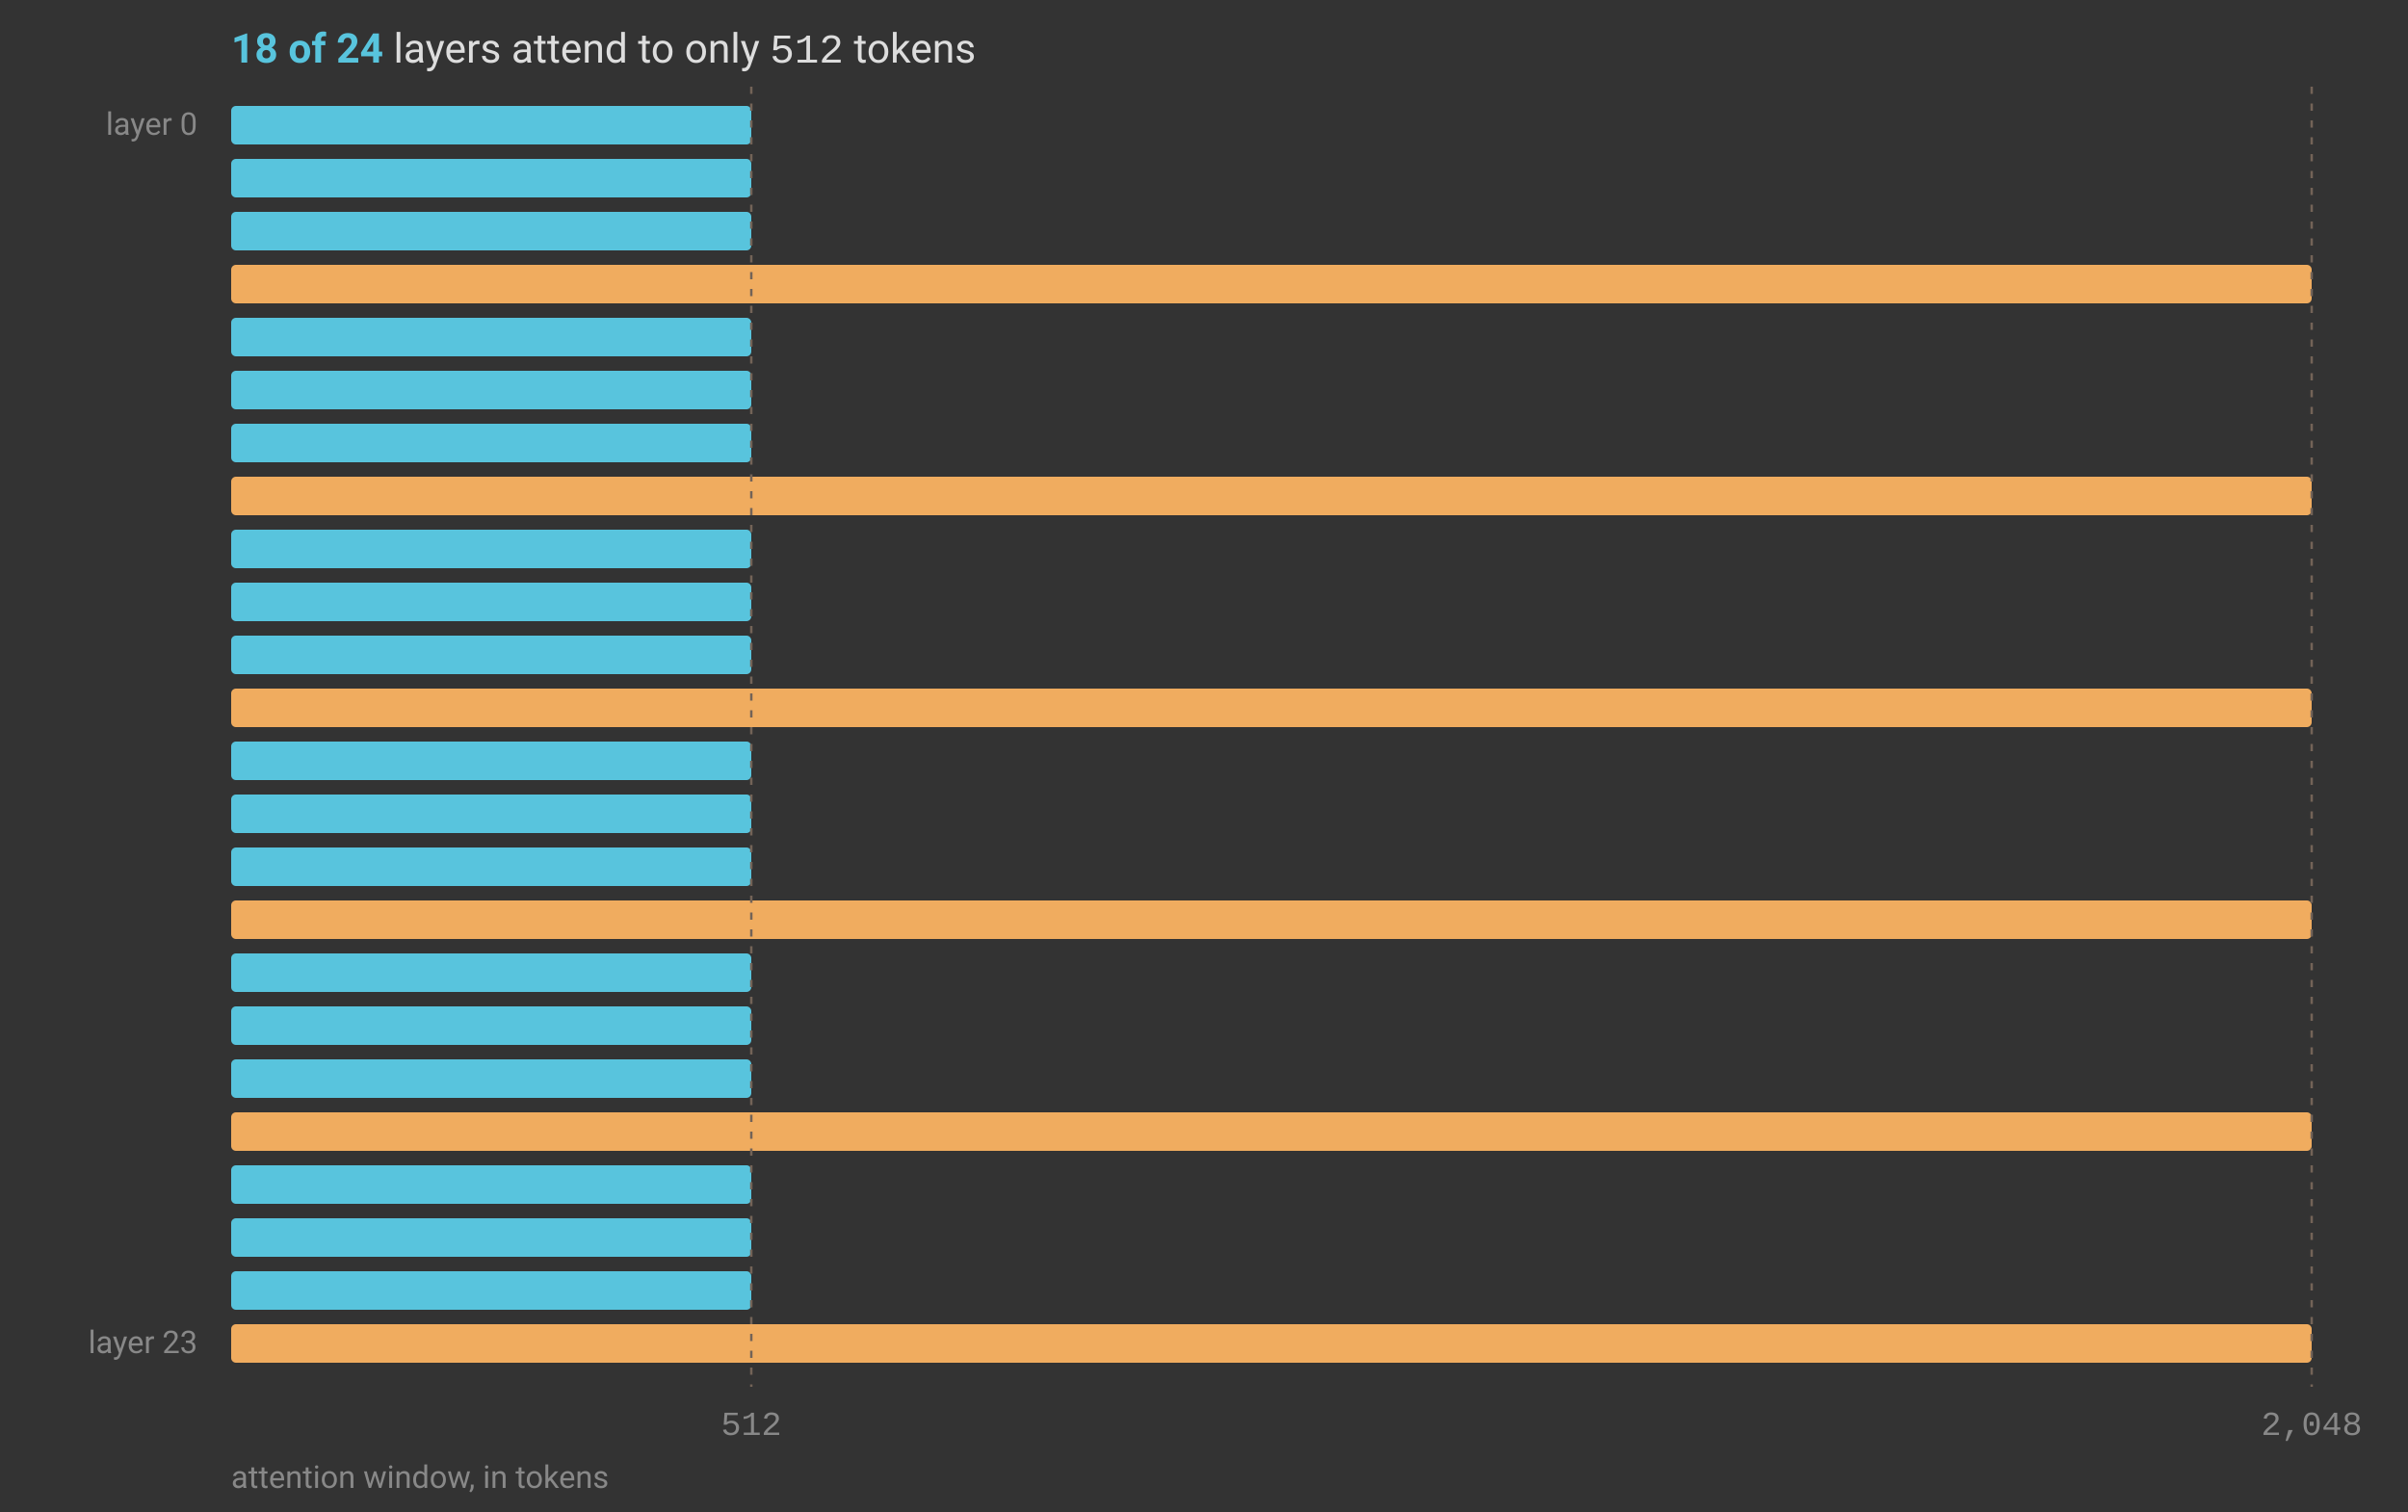
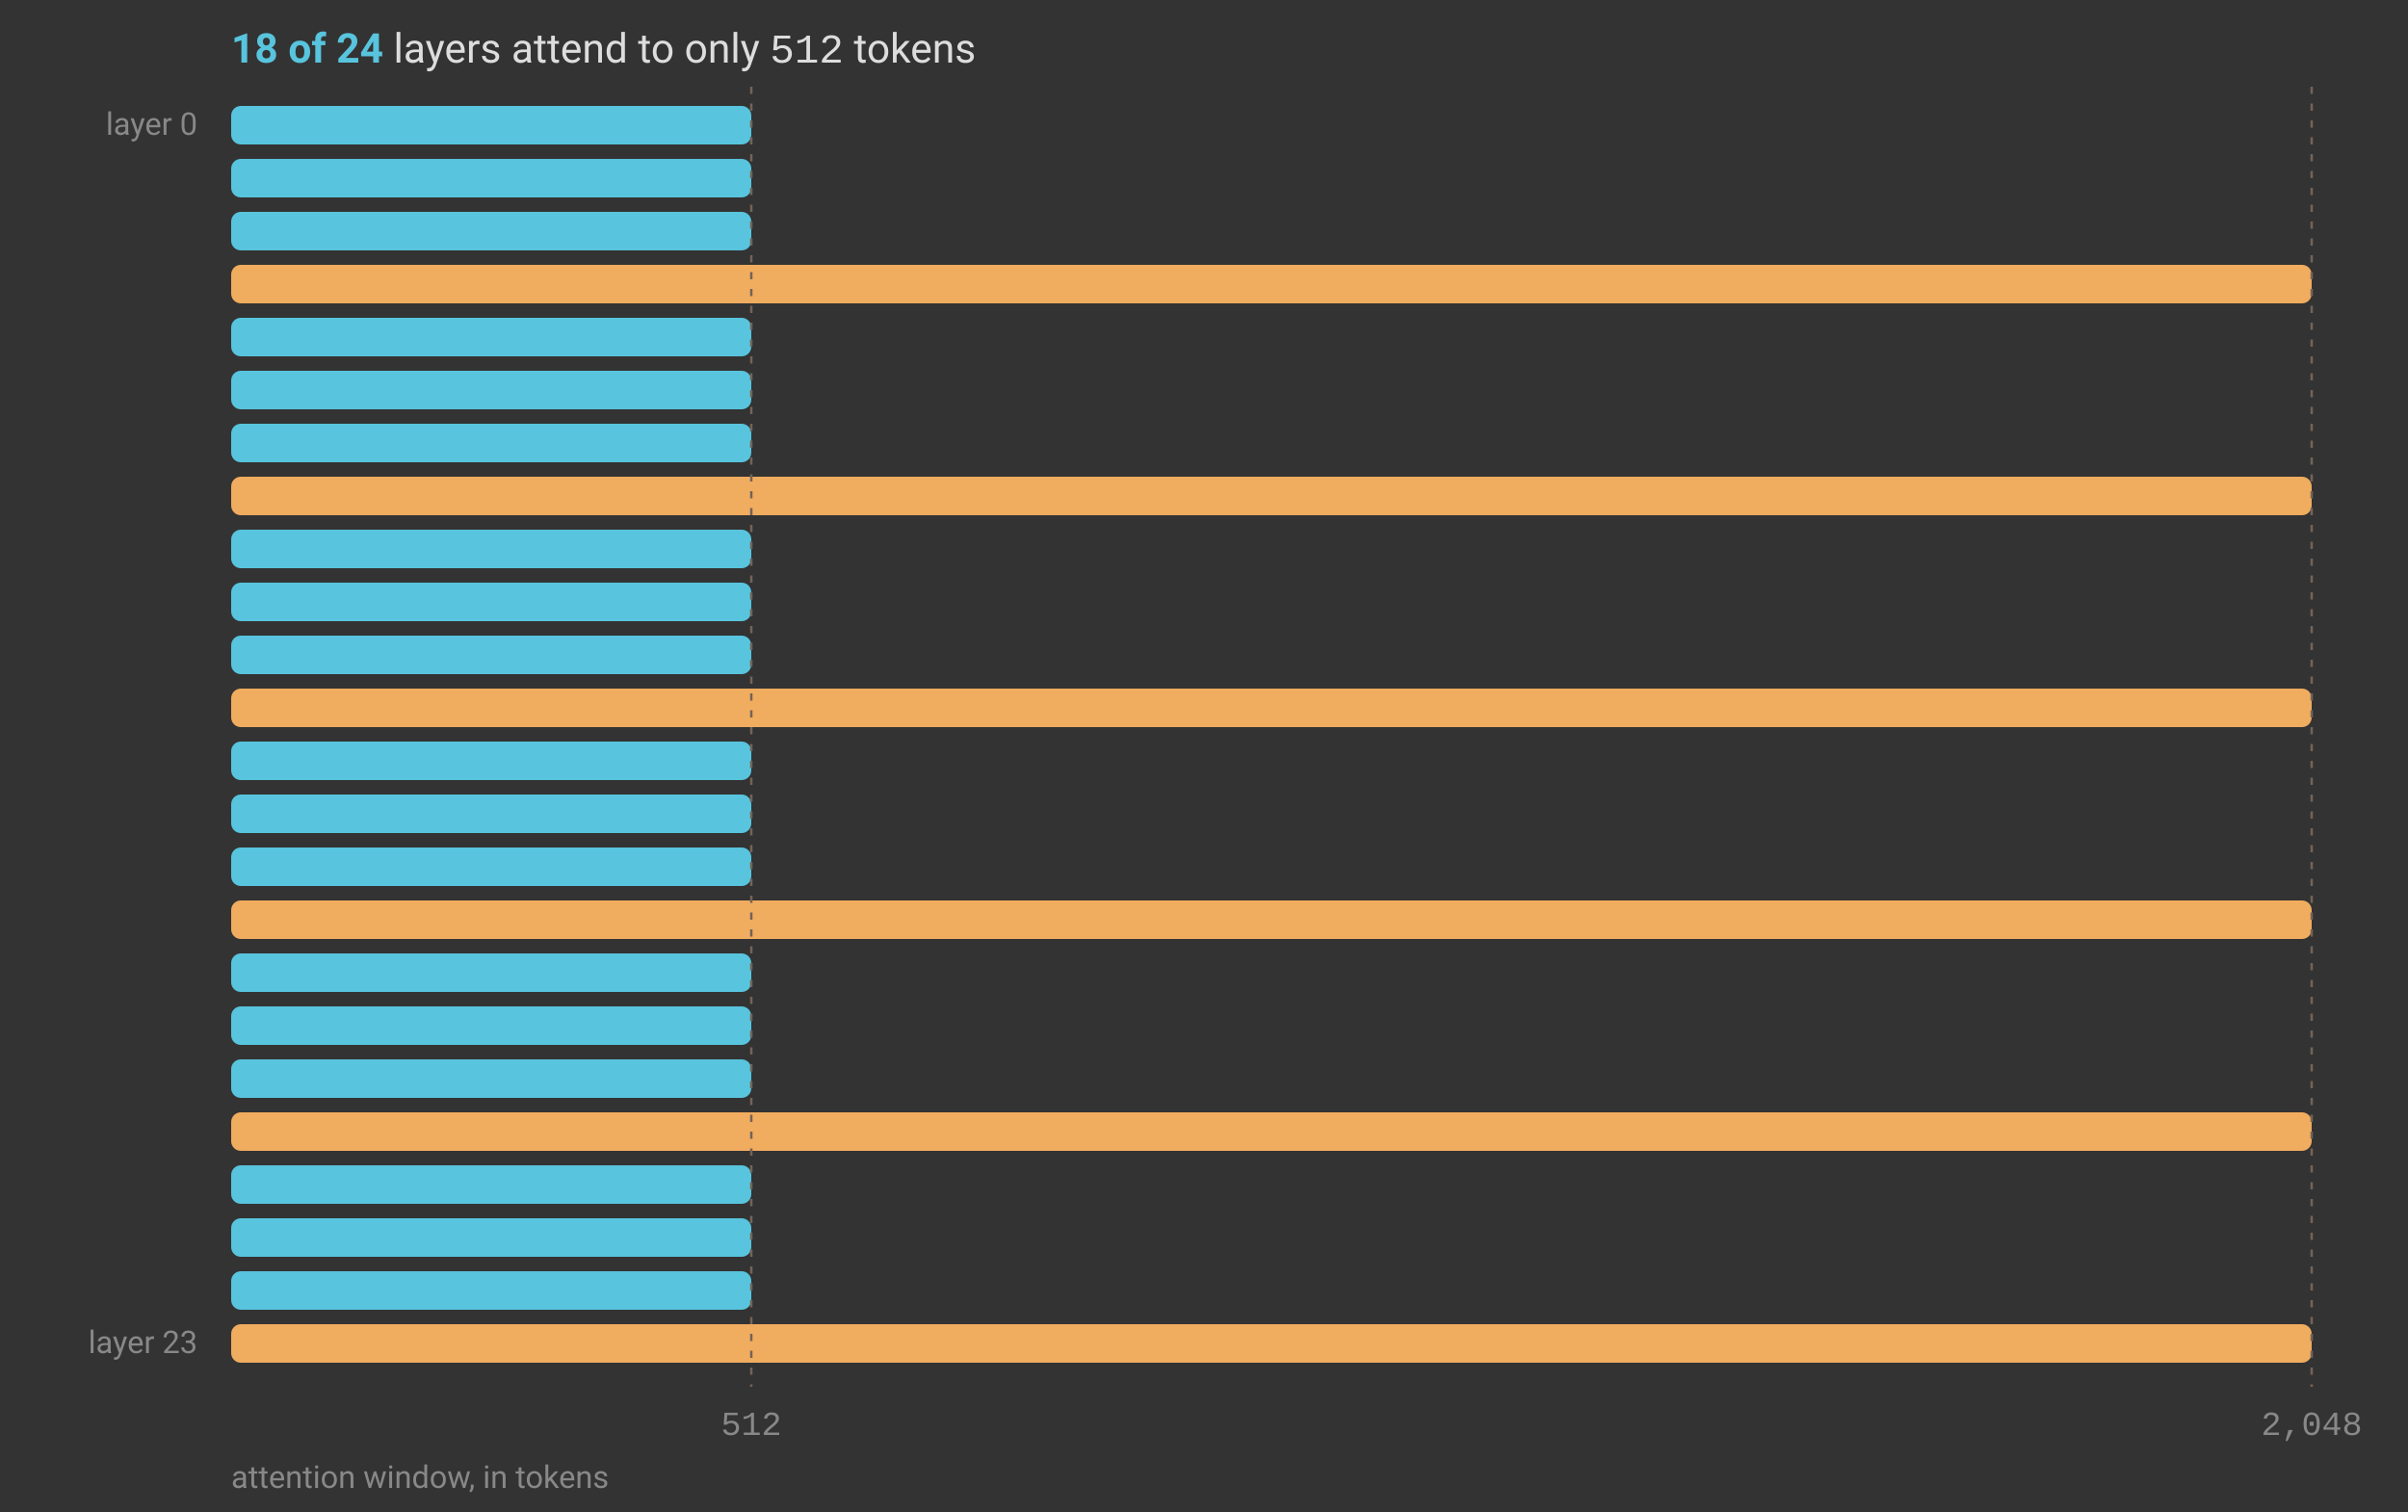
- <svg xmlns="http://www.w3.org/2000/svg" viewBox="0 0 1000 628" font-family="-apple-system,BlinkMacSystemFont,'Segoe UI',Roboto,Helvetica,Arial,sans-serif" role="img" aria-label="Attention window per layer. 18 of 24 layers attend to only 512 tokens.">
+ <svg xmlns="http://www.w3.org/2000/svg" width="1000" height="628" viewBox="0 0 1000 628" font-family="-apple-system,BlinkMacSystemFont,'Segoe UI',Roboto,Helvetica,Arial,sans-serif" role="img" aria-label="Attention window per layer. 18 of 24 layers attend to only 512 tokens.">
  <rect width="1000" height="628" fill="#333333" />
  <text x="96" y="26" font-size="17" fill="#DDDDDD">
    <tspan fill="#58C4DD" font-weight="600">18 of 24</tspan> layers attend to only <tspan font-family="ui-monospace,SFMono-Regular,Consolas,'Liberation Mono',Menlo,monospace">512</tspan> tokens</text>
-   <rect x="96.0" y="44.0" width="216.0" height="16.0" rx="2" fill="#58C4DD" />
-   <rect x="96.0" y="66.0" width="216.0" height="16.0" rx="2" fill="#58C4DD" />
-   <rect x="96.0" y="88.0" width="216.0" height="16.0" rx="2" fill="#58C4DD" />
-   <rect x="96.0" y="110.0" width="864.0" height="16.0" rx="2" fill="#F0AC5F" />
-   <rect x="96.0" y="132.0" width="216.0" height="16.0" rx="2" fill="#58C4DD" />
-   <rect x="96.0" y="154.0" width="216.0" height="16.0" rx="2" fill="#58C4DD" />
-   <rect x="96.0" y="176.0" width="216.0" height="16.0" rx="2" fill="#58C4DD" />
-   <rect x="96.0" y="198.0" width="864.0" height="16.0" rx="2" fill="#F0AC5F" />
-   <rect x="96.0" y="220.0" width="216.0" height="16.0" rx="2" fill="#58C4DD" />
-   <rect x="96.0" y="242.0" width="216.0" height="16.0" rx="2" fill="#58C4DD" />
-   <rect x="96.0" y="264.0" width="216.0" height="16.0" rx="2" fill="#58C4DD" />
-   <rect x="96.0" y="286.0" width="864.0" height="16.0" rx="2" fill="#F0AC5F" />
-   <rect x="96.0" y="308.0" width="216.0" height="16.0" rx="2" fill="#58C4DD" />
-   <rect x="96.0" y="330.0" width="216.0" height="16.0" rx="2" fill="#58C4DD" />
-   <rect x="96.0" y="352.0" width="216.0" height="16.0" rx="2" fill="#58C4DD" />
-   <rect x="96.0" y="374.0" width="864.0" height="16.0" rx="2" fill="#F0AC5F" />
-   <rect x="96.0" y="396.0" width="216.0" height="16.0" rx="2" fill="#58C4DD" />
-   <rect x="96.0" y="418.0" width="216.0" height="16.0" rx="2" fill="#58C4DD" />
-   <rect x="96.0" y="440.0" width="216.0" height="16.0" rx="2" fill="#58C4DD" />
-   <rect x="96.0" y="462.0" width="864.0" height="16.0" rx="2" fill="#F0AC5F" />
-   <rect x="96.0" y="484.0" width="216.0" height="16.0" rx="2" fill="#58C4DD" />
-   <rect x="96.0" y="506.0" width="216.0" height="16.0" rx="2" fill="#58C4DD" />
-   <rect x="96.0" y="528.0" width="216.0" height="16.0" rx="2" fill="#58C4DD" />
-   <rect x="96.0" y="550.0" width="864.0" height="16.0" rx="2" fill="#F0AC5F" />
+   <rect x="96.0" y="44.0" width="216.0" height="16.0" rx="4" fill="#58C4DD" />
+   <rect x="96.0" y="66.0" width="216.0" height="16.0" rx="4" fill="#58C4DD" />
+   <rect x="96.0" y="88.0" width="216.0" height="16.0" rx="4" fill="#58C4DD" />
+   <rect x="96.0" y="110.0" width="864.0" height="16.0" rx="4" fill="#F0AC5F" />
+   <rect x="96.0" y="132.0" width="216.0" height="16.0" rx="4" fill="#58C4DD" />
+   <rect x="96.0" y="154.0" width="216.0" height="16.0" rx="4" fill="#58C4DD" />
+   <rect x="96.0" y="176.0" width="216.0" height="16.0" rx="4" fill="#58C4DD" />
+   <rect x="96.0" y="198.0" width="864.0" height="16.0" rx="4" fill="#F0AC5F" />
+   <rect x="96.0" y="220.0" width="216.0" height="16.0" rx="4" fill="#58C4DD" />
+   <rect x="96.0" y="242.0" width="216.0" height="16.0" rx="4" fill="#58C4DD" />
+   <rect x="96.0" y="264.0" width="216.0" height="16.0" rx="4" fill="#58C4DD" />
+   <rect x="96.0" y="286.0" width="864.0" height="16.0" rx="4" fill="#F0AC5F" />
+   <rect x="96.0" y="308.0" width="216.0" height="16.0" rx="4" fill="#58C4DD" />
+   <rect x="96.0" y="330.0" width="216.0" height="16.0" rx="4" fill="#58C4DD" />
+   <rect x="96.0" y="352.0" width="216.0" height="16.0" rx="4" fill="#58C4DD" />
+   <rect x="96.0" y="374.0" width="864.0" height="16.0" rx="4" fill="#F0AC5F" />
+   <rect x="96.0" y="396.0" width="216.0" height="16.0" rx="4" fill="#58C4DD" />
+   <rect x="96.0" y="418.0" width="216.0" height="16.0" rx="4" fill="#58C4DD" />
+   <rect x="96.0" y="440.0" width="216.0" height="16.0" rx="4" fill="#58C4DD" />
+   <rect x="96.0" y="462.0" width="864.0" height="16.0" rx="4" fill="#F0AC5F" />
+   <rect x="96.0" y="484.0" width="216.0" height="16.0" rx="4" fill="#58C4DD" />
+   <rect x="96.0" y="506.0" width="216.0" height="16.0" rx="4" fill="#58C4DD" />
+   <rect x="96.0" y="528.0" width="216.0" height="16.0" rx="4" fill="#58C4DD" />
+   <rect x="96.0" y="550.0" width="864.0" height="16.0" rx="4" fill="#F0AC5F" />
  <text x="82.0" y="56.0" font-size="13" fill="#888888" text-anchor="end">layer 0</text>
  <text x="82.0" y="562.0" font-size="13" fill="#888888" text-anchor="end">layer 23</text>
  <line x1="312.0" y1="36.0" x2="312.0" y2="576.0" stroke="#736357" stroke-width="1" stroke-dasharray="3 4" />
  <text x="312.0" y="596.0" font-size="14" fill="#888888" text-anchor="middle" font-family="ui-monospace,SFMono-Regular,Consolas,'Liberation Mono',Menlo,monospace">512</text>
  <line x1="960.0" y1="36.0" x2="960.0" y2="576.0" stroke="#736357" stroke-width="1" stroke-dasharray="3 4" />
  <text x="960.0" y="596.0" font-size="14" fill="#888888" text-anchor="middle" font-family="ui-monospace,SFMono-Regular,Consolas,'Liberation Mono',Menlo,monospace">2,048</text>
  <text x="96.0" y="618.0" font-size="13" fill="#888888" text-anchor="start">attention window, in tokens</text>
</svg>
